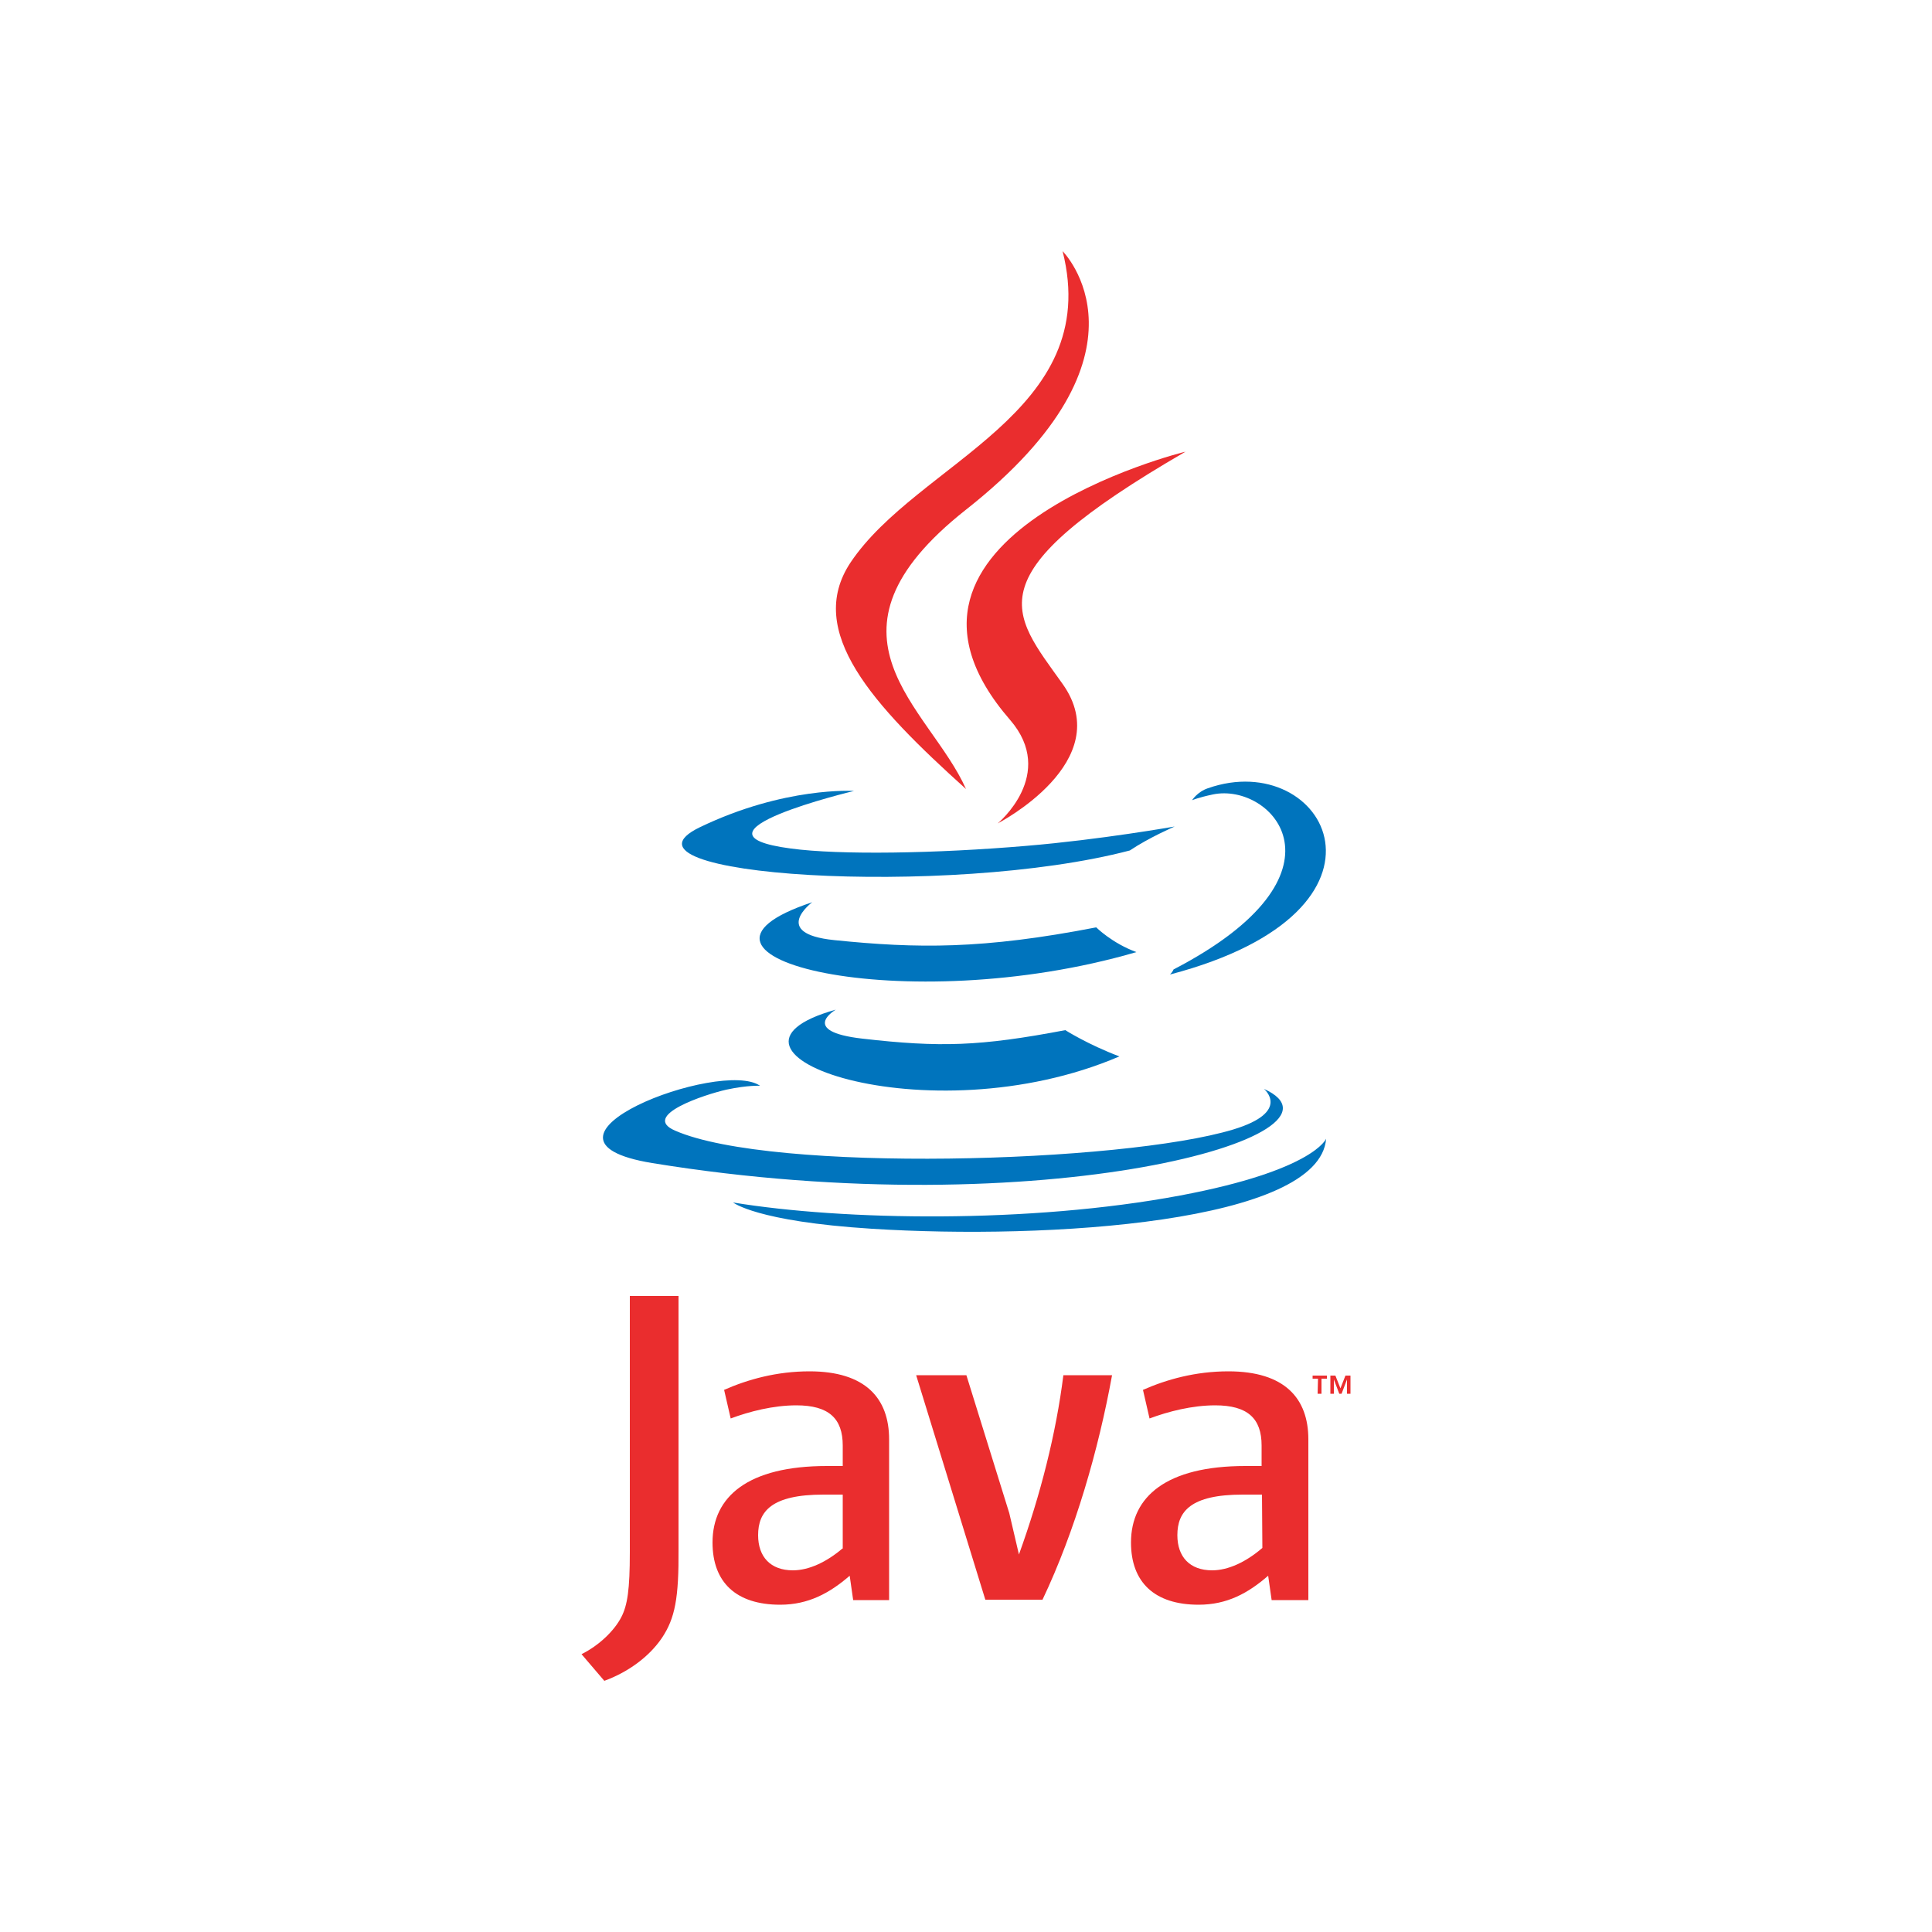
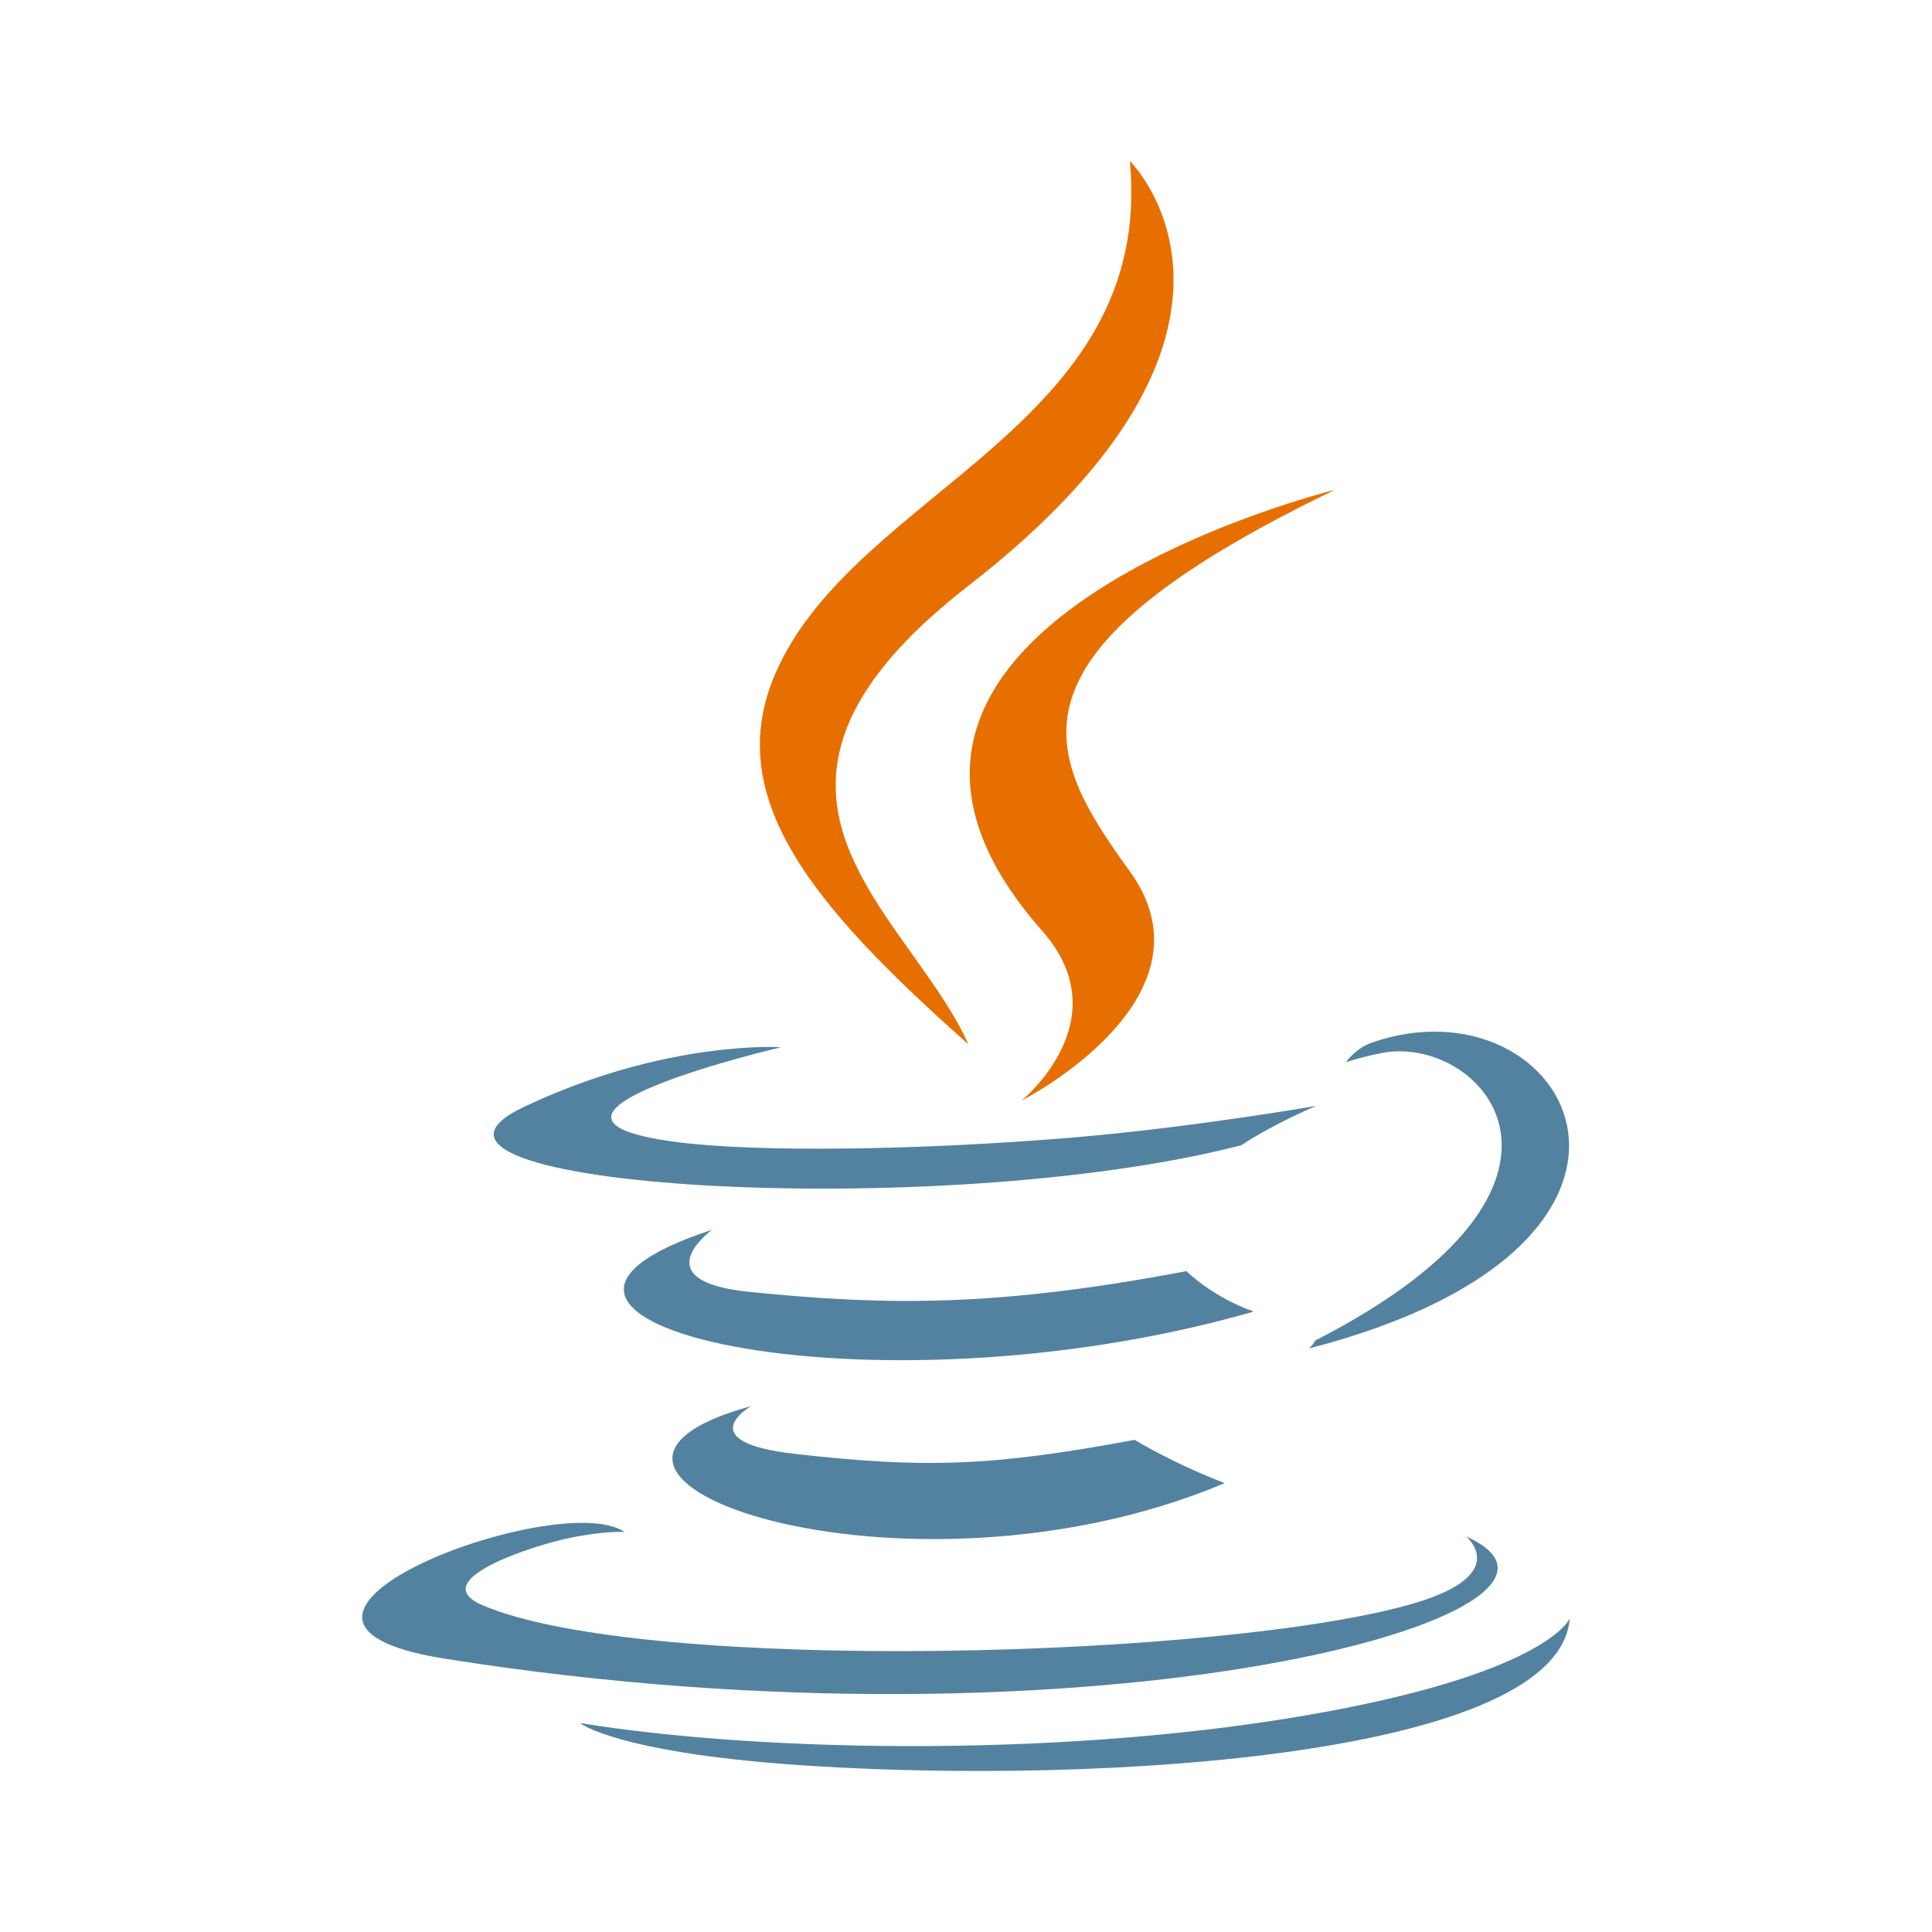
- <svg xmlns="http://www.w3.org/2000/svg" version="1.1" id="Layer_1" x="0px" y="0px" viewBox="0 0 500 500" style="enable-background:new 0 0 500 500;" xml:space="preserve">
-   <style type="text/css">
- 	.st0{fill:#0074BD;}
- 	.st1{fill:#EA2D2E;}
- </style>
-   <g id="XMLID_1_">
-     <path id="XMLID_16_" class="st0" d="M216.3,261.3c0,0-9.7,5.6,6.9,7.5c20.1,2.3,30.4,2,52.5-2.2c0,0,5.8,3.7,14,6.8   C240,294.7,177.3,272.2,216.3,261.3L216.3,261.3z" />
-     <path id="XMLID_15_" class="st0" d="M210.2,233.5c0,0-10.9,8.1,5.7,9.8c21.5,2.2,38.4,2.4,67.8-3.3c0,0,4.1,4.1,10.4,6.4   C234.2,263.9,167.3,247.7,210.2,233.5L210.2,233.5z" />
-     <path id="XMLID_14_" class="st1" d="M261.4,186.3c12.2,14.1-3.2,26.8-3.2,26.8s31.1-16,16.8-36.1c-13.3-18.7-23.6-28,31.8-60.1   C306.8,116.8,219.9,138.5,261.4,186.3L261.4,186.3z" />
-     <path id="XMLID_13_" class="st0" d="M327.1,281.8c0,0,7.2,5.9-7.9,10.5c-28.7,8.7-119.4,11.3-144.5,0.3c-9-3.9,7.9-9.4,13.3-10.6   c5.6-1.2,8.7-1,8.7-1c-10.1-7.1-65.1,13.9-27.9,20C270,317.5,353.4,293.7,327.1,281.8L327.1,281.8z" />
-     <path id="XMLID_12_" class="st0" d="M221,204.7c0,0-46.1,11-16.3,14.9c12.6,1.7,37.6,1.3,61-0.7c19.1-1.6,38.3-5,38.3-5   s-6.7,2.9-11.6,6.2c-46.8,12.3-137.3,6.6-111.3-6C203.1,203.5,221,204.7,221,204.7L221,204.7z" />
-     <path id="XMLID_11_" class="st0" d="M303.7,250.9c47.6-24.7,25.6-48.5,10.2-45.3c-3.8,0.8-5.4,1.5-5.4,1.5s1.4-2.2,4.1-3.1   c30.4-10.7,53.8,31.5-9.8,48.2C302.8,252.2,303.5,251.5,303.7,250.9L303.7,250.9z" />
-     <path id="XMLID_10_" class="st1" d="M275,65c0,0,26.4,26.4-25,66.9c-41.2,32.5-9.4,51.1,0,72.3c-24.1-21.7-41.7-40.8-29.9-58.6   C237.5,119.6,285.6,106.9,275,65L275,65z" />
-     <path id="XMLID_9_" class="st0" d="M225.6,318c45.7,2.9,115.9-1.6,117.6-23.3c0,0-3.2,8.2-37.8,14.7c-39,7.3-87.1,6.5-115.7,1.8   C189.8,311.2,195.6,316.1,225.6,318L225.6,318z" />
-     <path class="st1" d="M341.1,356.8h-1.4V356h3.7v0.8h-1.4v3.9h-1L341.1,356.8L341.1,356.8L341.1,356.8z M348.6,357L348.6,357   l-1.4,3.7h-0.6l-1.4-3.7h0v3.7h-0.9V356h1.3l1.3,3.3l1.3-3.3h1.3v4.7h-0.9L348.6,357L348.6,357z" />
-     <path class="st1" d="M218.2,400.6c-4.3,3.7-8.9,5.8-13,5.8c-5.8,0-9-3.5-9-9.1c0-6.1,3.4-10.5,16.9-10.5h5V400.6L218.2,400.6   L218.2,400.6z M230.1,414v-41.5c0-10.6-6.1-17.6-20.6-17.6c-8.5,0-16,2.1-22.1,4.8l1.7,7.4c4.8-1.8,11-3.4,17-3.4   c8.4,0,12,3.4,12,10.4v5.3H214c-20.4,0-29.6,7.9-29.6,19.8c0,10.3,6.1,16.1,17.5,16.1c7.3,0,12.8-3,18-7.5l0.9,6.3H230.1L230.1,414   z" />
-     <path id="XMLID_4_" class="st1" d="M269.8,414h-14.8l-17.9-58.1h13l11.1,35.7l2.5,10.7c5.6-15.5,9.6-31.3,11.5-46.4h12.6   C284.3,375.1,278.3,396.1,269.8,414L269.8,414z" />
-     <path class="st1" d="M326.7,400.6c-4.3,3.7-8.9,5.8-13,5.8c-5.8,0-9-3.5-9-9.1c0-6.1,3.4-10.5,16.9-10.5h5L326.7,400.6L326.7,400.6   L326.7,400.6z M338.6,414v-41.5c0-10.6-6.1-17.6-20.7-17.6c-8.5,0-16,2.1-22.1,4.8l1.7,7.4c4.8-1.8,11-3.4,17-3.4   c8.4,0,12,3.4,12,10.4v5.3h-4.2c-20.4,0-29.6,7.9-29.6,19.8c0,10.3,6.1,16.1,17.5,16.1c7.4,0,12.8-3,18-7.5l0.9,6.3H338.6   L338.6,414z" />
-     <path id="XMLID_2_" class="st1" d="M171.3,423.9c-3.4,5-8.9,8.9-14.9,11.1l-5.9-6.9c4.6-2.3,8.5-6.1,10.3-9.6   c1.6-3.1,2.2-7.2,2.2-16.8v-66.3h12.6v65.4C175.7,413.6,174.7,418.8,171.3,423.9L171.3,423.9z" />
+ <svg xmlns="http://www.w3.org/2000/svg" width="256px" height="256px" viewBox="-3.2 -3.2 38.40 38.40" fill="none">
+   <g id="SVGRepo_bgCarrier" stroke-width="0" />
+   <g id="SVGRepo_tracerCarrier" stroke-linecap="round" stroke-linejoin="round" />
+   <g id="SVGRepo_iconCarrier">
+     <path d="M16.05 8.441C22.638 3.326 19.257 0 19.257 0C19.76 5.287 13.813 6.536 12.219 10.169C11.131 12.649 12.964 14.819 16.047 17.555C15.775 16.949 15.354 16.361 14.929 15.764C13.477 13.731 11.964 11.613 16.05 8.441Z" fill="#E76F00" />
+     <path d="M17.102 18.677C17.102 18.677 19.084 17.078 17.514 15.301C12.193 9.272 23.333 6.536 23.333 6.536C16.532 9.812 17.547 11.757 19.257 14.12C21.087 16.654 17.102 18.677 17.102 18.677Z" fill="#E76F00" />
+     <path d="M22.937 23.446C29.042 20.326 26.22 17.328 24.249 17.732C23.766 17.831 23.551 17.916 23.551 17.916C23.551 17.916 23.73 17.64 24.073 17.52C27.971 16.173 30.968 21.495 22.814 23.603C22.814 23.603 22.909 23.52 22.937 23.446Z" fill="#5382A1" />
+     <path d="M10.233 19.497C6.413 18.995 12.328 17.614 12.328 17.614C12.328 17.614 10.031 17.462 7.206 18.804C3.866 20.393 15.468 21.116 21.474 19.562C22.098 19.143 22.961 18.78 22.961 18.78C22.961 18.78 20.504 19.211 18.056 19.415C15.061 19.661 11.846 19.709 10.233 19.497Z" fill="#5382A1" />
+     <path d="M11.686 22.476C9.556 22.259 10.951 21.244 10.951 21.244C5.439 23.043 14.018 25.083 21.72 22.868C20.901 22.584 20.381 22.065 20.381 22.065C16.616 22.778 14.441 22.755 11.686 22.476Z" fill="#5382A1" />
+     <path d="M12.614 25.699C10.486 25.459 11.729 24.747 11.729 24.747C6.726 26.122 14.773 28.962 21.143 26.278C20.1 25.879 19.353 25.418 19.353 25.418C16.511 25.947 15.193 25.988 12.614 25.699Z" fill="#5382A1" />
+     <path d="M25.939 27.339C25.939 27.339 26.859 28.084 24.925 28.661C21.248 29.757 9.621 30.087 6.391 28.705C5.23 28.208 7.407 27.519 8.092 27.374C8.806 27.222 9.215 27.25 9.215 27.25C7.923 26.356 0.868 29.007 5.631 29.766C18.619 31.837 29.308 28.833 25.939 27.339Z" fill="#5382A1" />
+     <path d="M28 28.968C27.787 31.695 18.788 32.268 12.927 31.899C9.104 31.658 8.338 31.056 8.327 31.047C11.986 31.64 18.155 31.748 23.157 30.823C27.59 30.002 28 28.968 28 28.968Z" fill="#5382A1" />
  </g>
</svg>
